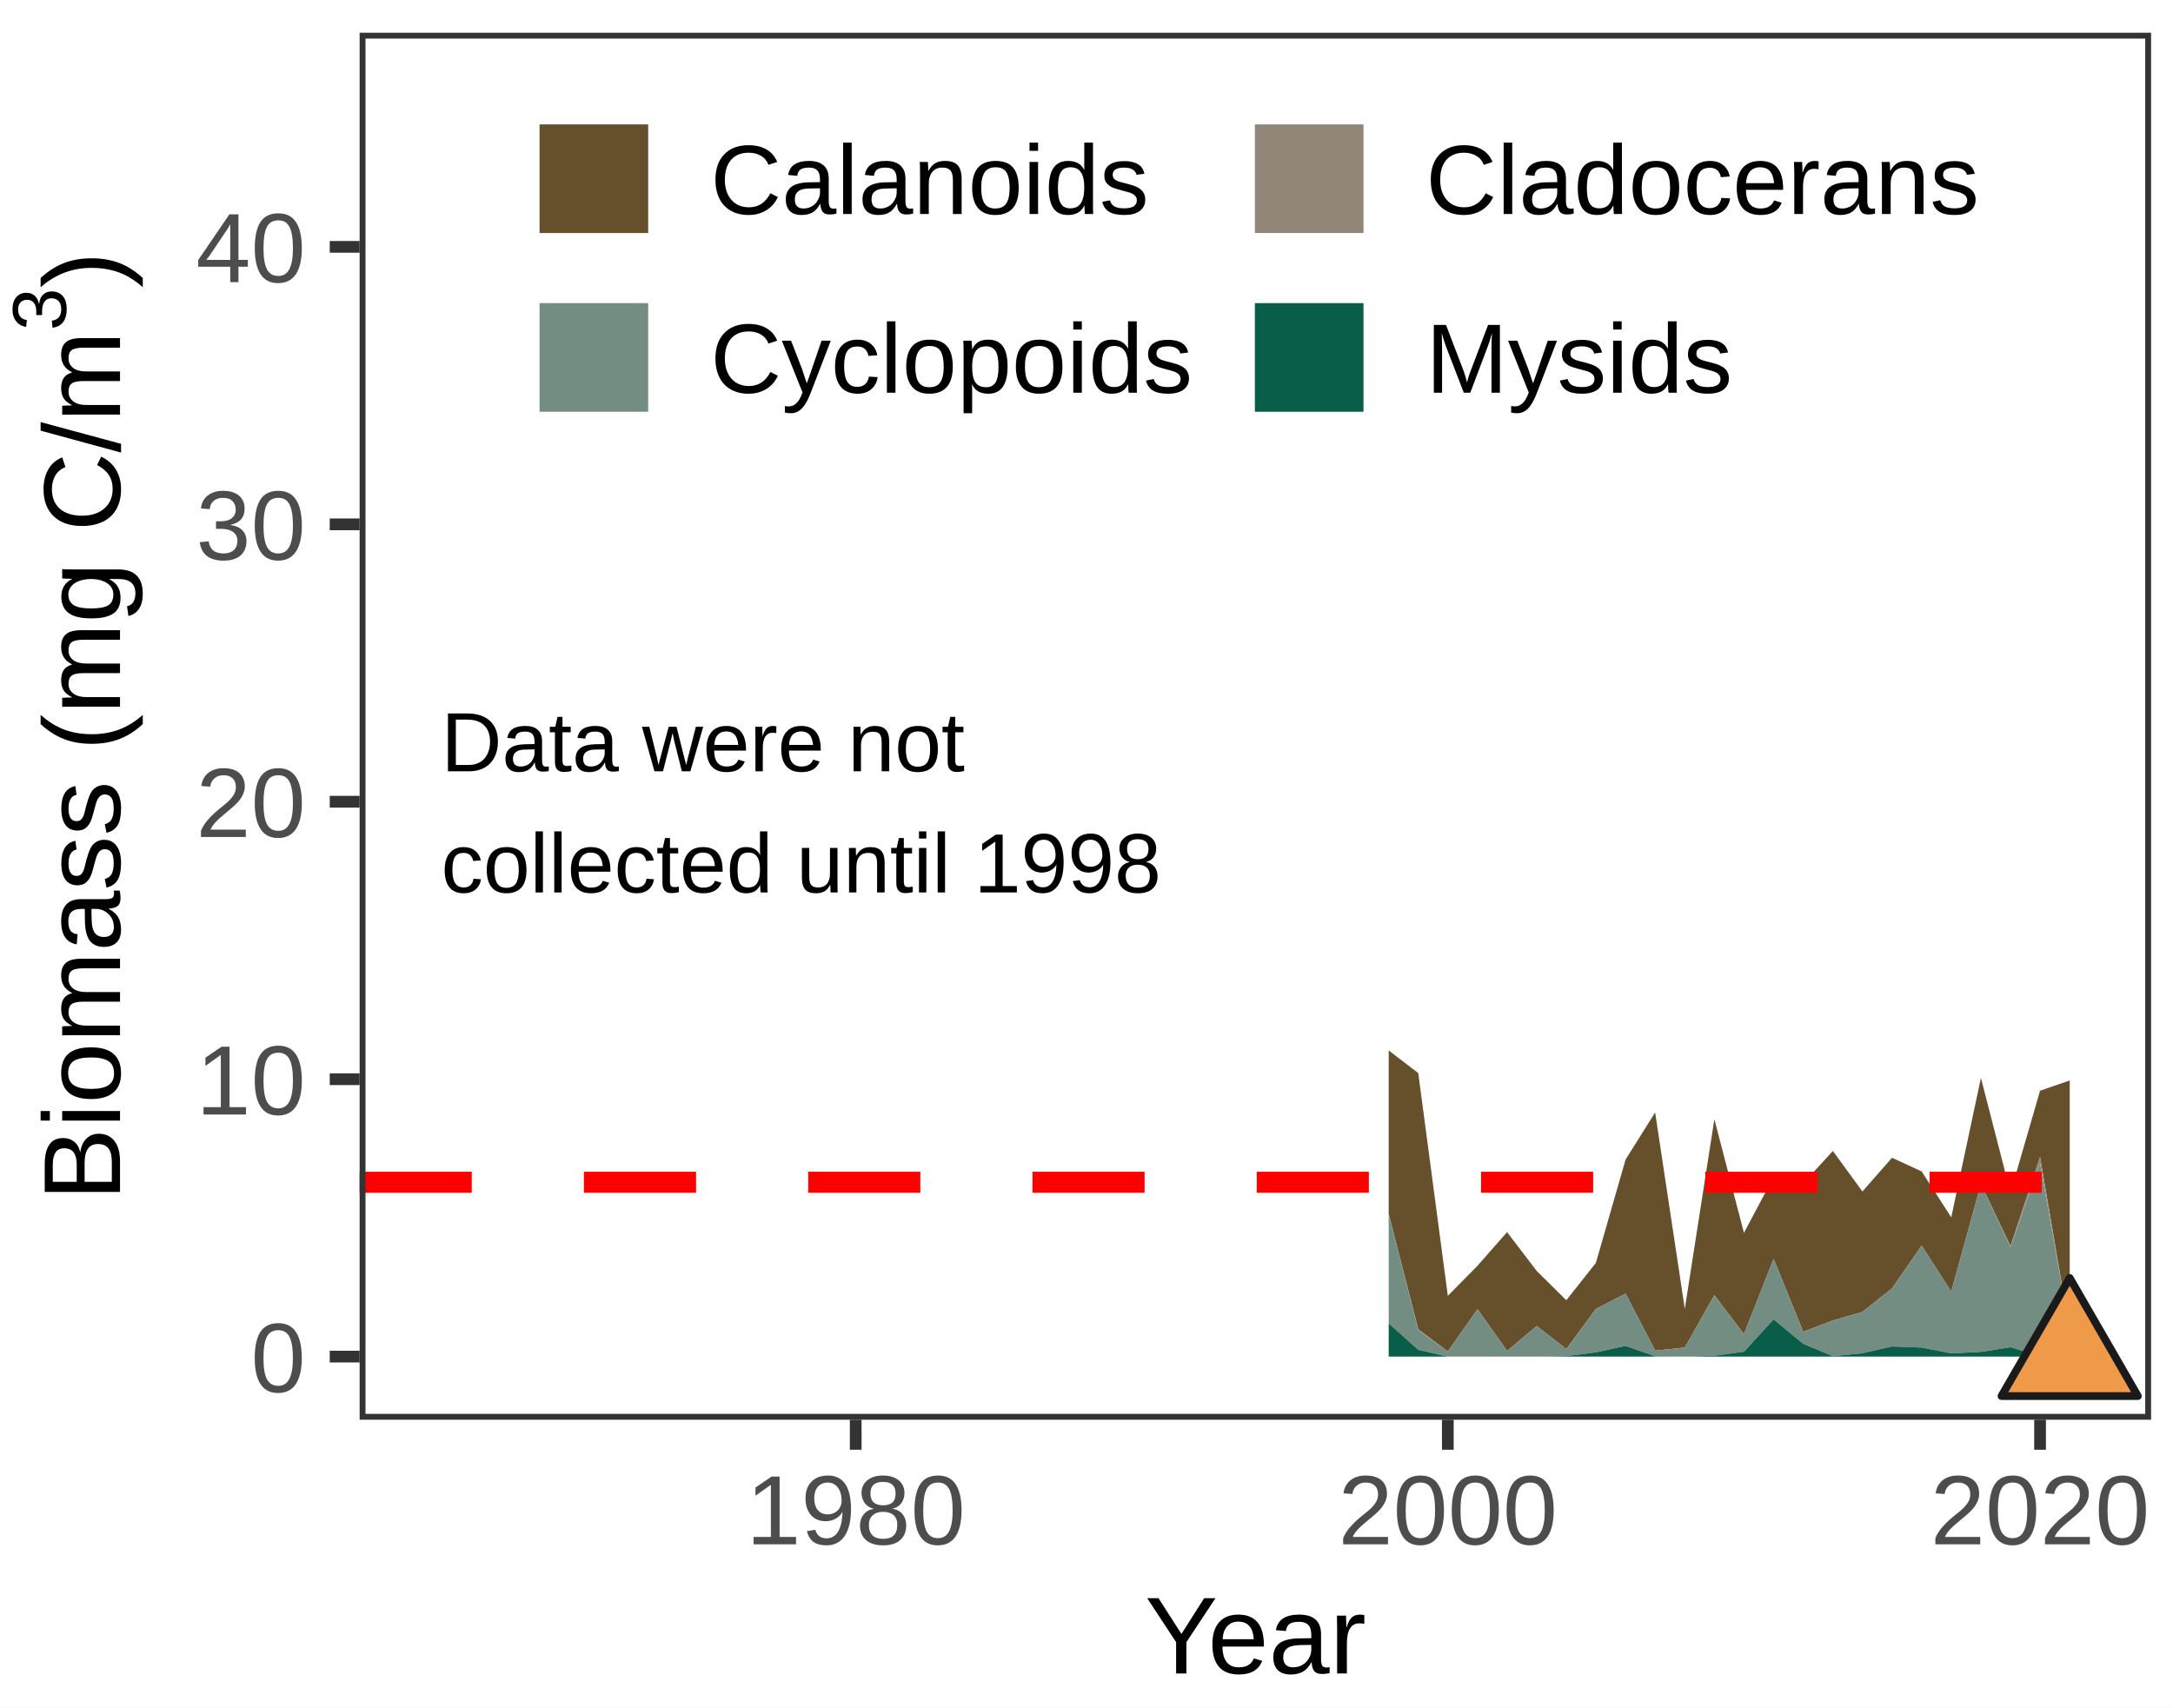
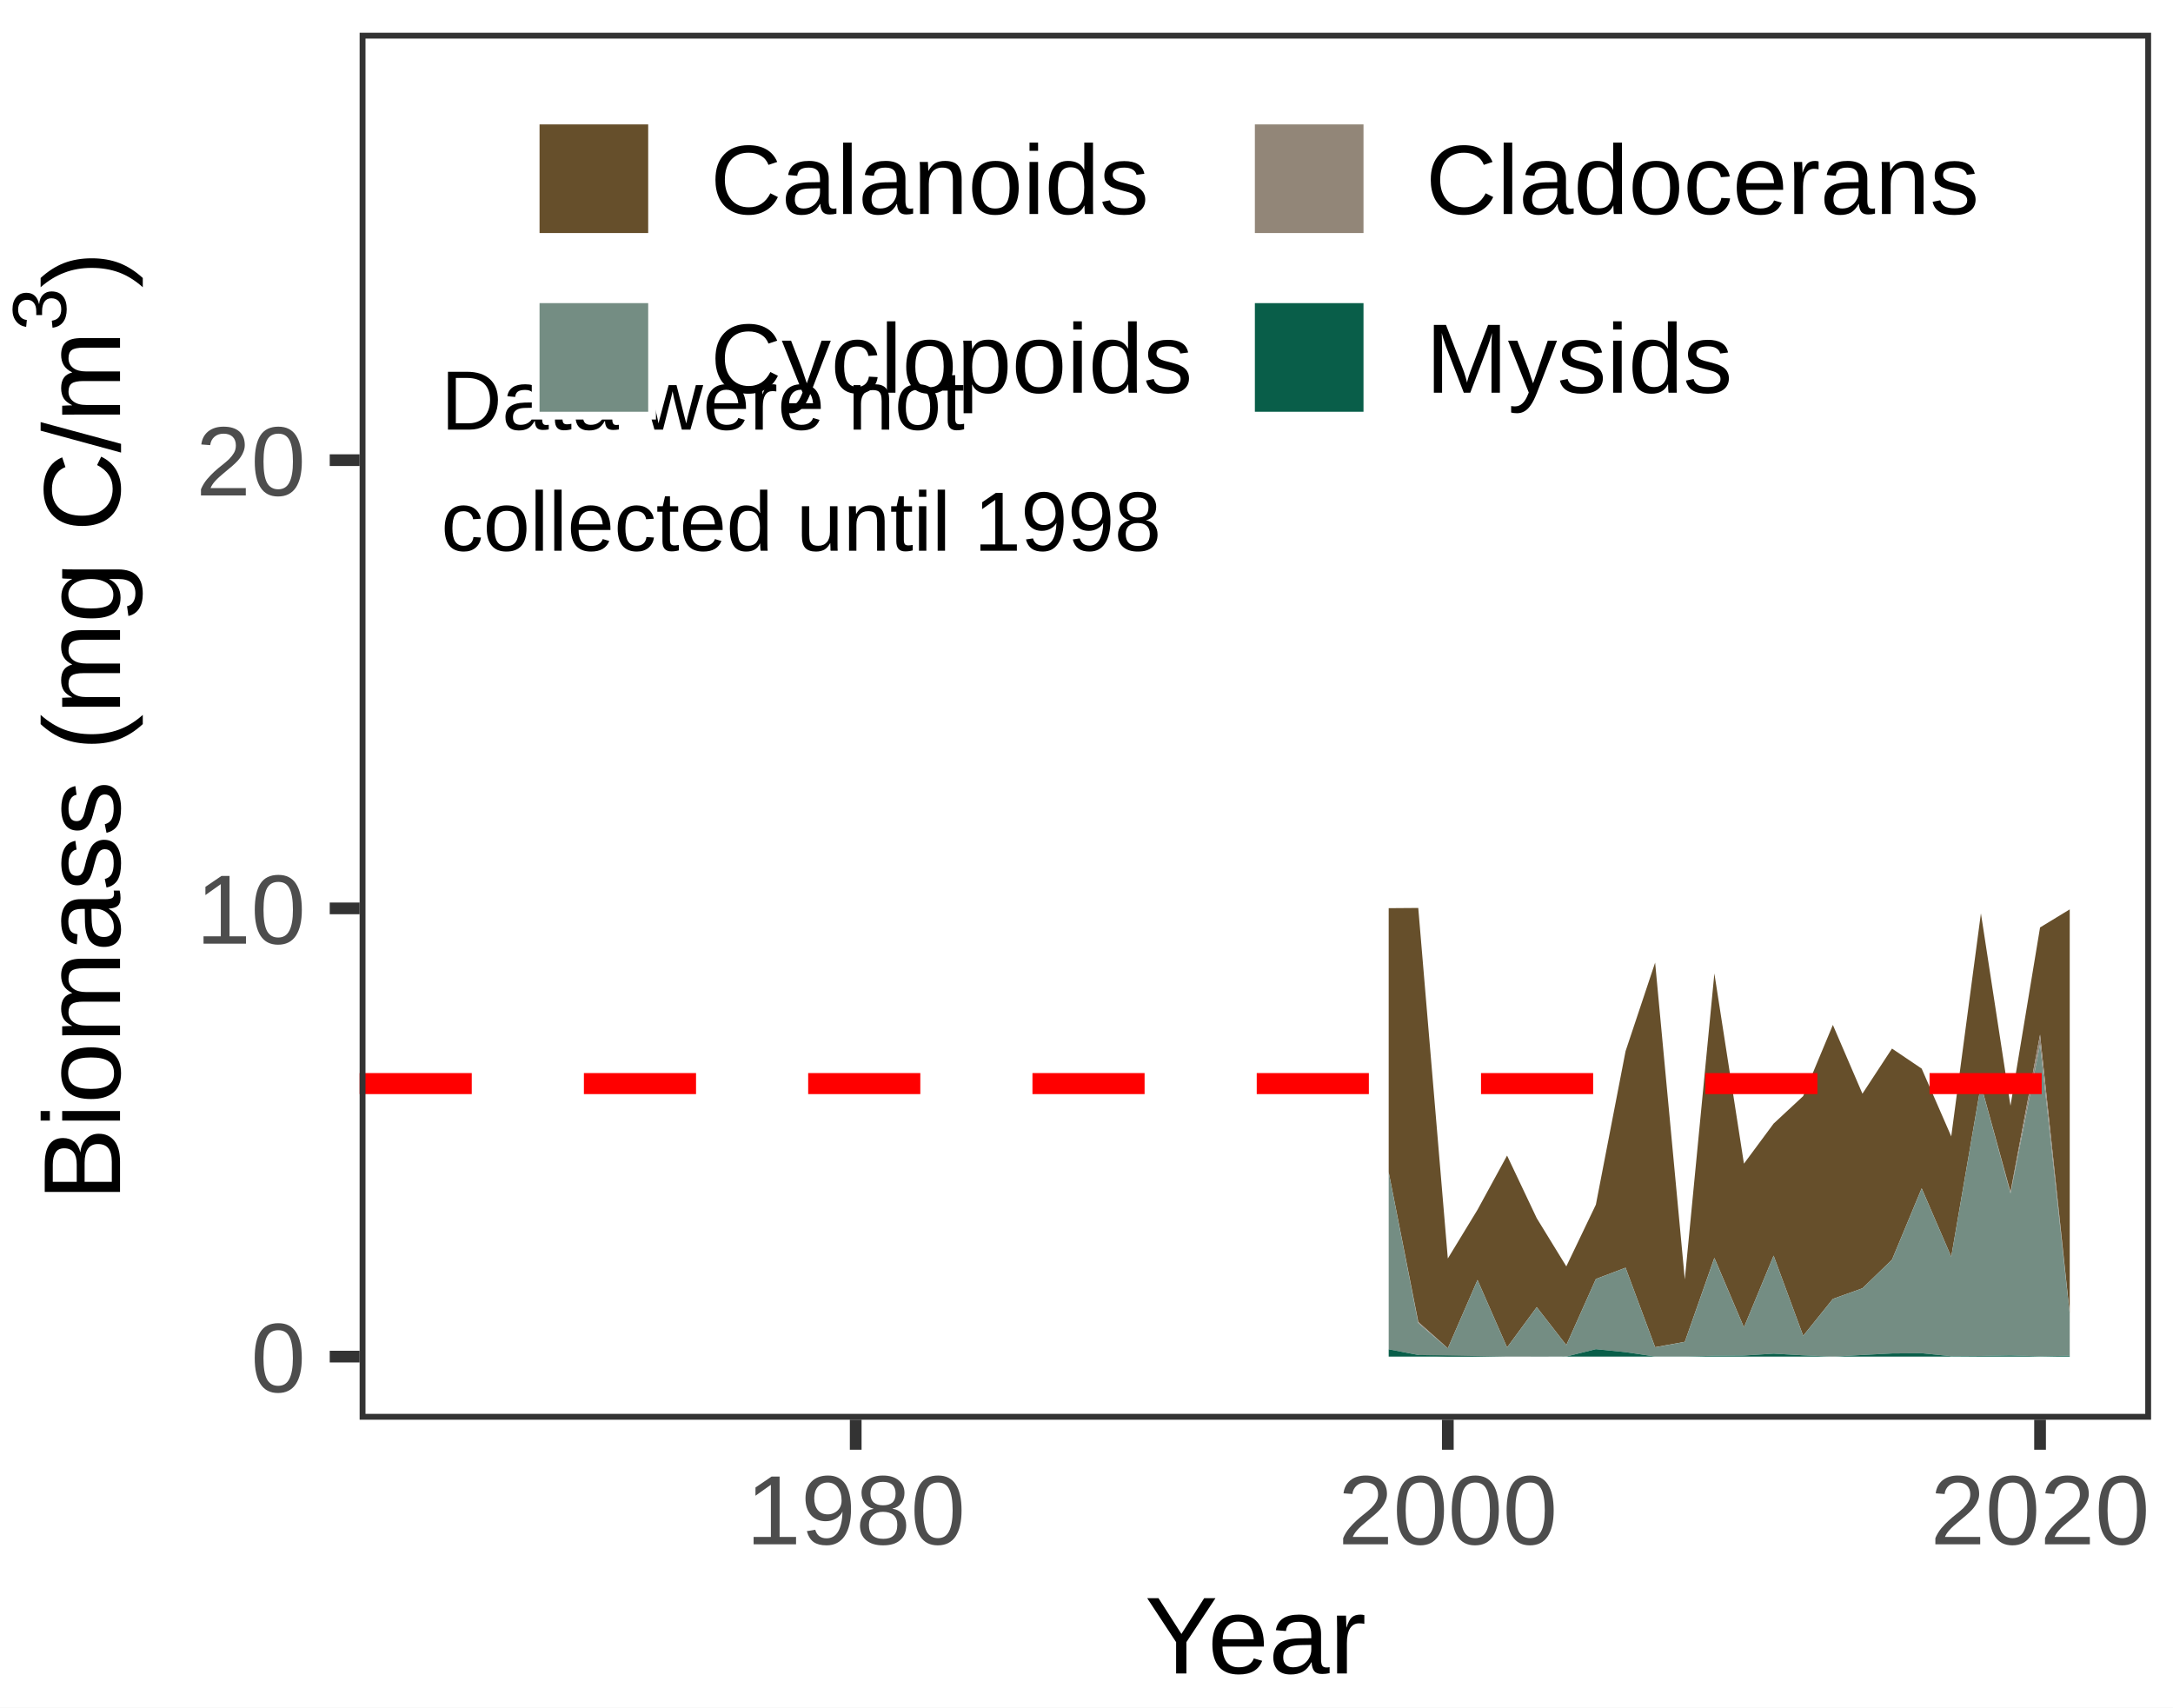
<svg xmlns="http://www.w3.org/2000/svg" class="svglite" width="198.43pt" height="155.91pt" viewBox="0 0 198.43 155.91">
  <defs>
    <style type="text/css">
    .svglite line, .svglite polyline, .svglite polygon, .svglite path, .svglite rect, .svglite circle {
      fill: none;
      stroke: #000000;
      stroke-linecap: round;
      stroke-linejoin: round;
      stroke-miterlimit: 10.00;
    }
    .svglite text {
      white-space: pre;
    }
  </style>
  </defs>
  <rect width="100%" height="100%" style="stroke: none; fill: #FFFFFF;" />
  <defs>
    <clipPath id="cpMC4wMHwxOTguNDN8MC4wMHwxNTUuOTE=">
      <rect x="0.00" y="0.00" width="198.43" height="155.91" />
    </clipPath>
  </defs>
  <g clip-path="url(#cpMC4wMHwxOTguNDN8MC4wMHwxNTUuOTE=)">
    <rect x="0.00" y="0.00" width="198.43" height="155.91" style="stroke-width: 1.07; stroke: #FFFFFF; fill: #FFFFFF;" />
  </g>
  <defs>
    <clipPath id="cpMzIuODR8MTk2LjQzfDIuOTl8MTI5LjY0">
      <rect x="32.84" y="2.99" width="163.59" height="126.65" />
    </clipPath>
  </defs>
  <g clip-path="url(#cpMzIuODR8MTk2LjQzfDIuOTl8MTI5LjY0)">
    <rect x="32.84" y="2.99" width="163.59" height="126.65" style="stroke-width: 1.07; stroke: none; fill: #FFFFFF;" />
-     <polygon points="126.81,95.92 129.51,97.99 132.21,118.33 134.92,115.58 137.62,112.51 140.33,116.06 143.03,118.73 145.73,115.32 148.44,105.89 151.14,101.58 153.85,119.52 156.55,102.20 159.25,112.58 161.96,107.48 164.66,108.06 167.37,105.10 170.07,108.80 172.77,105.72 175.48,106.97 178.18,111.16 180.89,98.43 183.59,108.91 186.29,99.60 189.00,98.66 189.00,121.51 186.29,105.65 183.59,113.79 180.89,108.12 178.18,117.96 175.48,113.74 172.77,117.65 170.07,119.80 167.37,120.58 164.66,121.61 161.96,114.95 159.25,121.84 156.55,118.27 153.85,123.05 151.14,123.33 148.44,118.13 145.73,119.52 143.03,123.19 140.33,121.08 137.62,123.36 134.92,119.55 132.21,123.41 129.51,121.39 126.81,110.84 " style="stroke-width: 0.00; stroke: none; fill: #664F2B;" />
-     <polyline points="126.81,95.92 129.51,97.99 132.21,118.33 134.92,115.58 137.62,112.51 140.33,116.06 143.03,118.73 145.73,115.32 148.44,105.89 151.14,101.58 153.85,119.52 156.55,102.20 159.25,112.58 161.96,107.48 164.66,108.06 167.37,105.10 170.07,108.80 172.77,105.72 175.48,106.97 178.18,111.16 180.89,98.43 183.59,108.91 186.29,99.60 189.00,98.66 " style="stroke-width: 1.07; stroke: none;" />
-     <polygon points="126.81,110.84 129.51,121.39 132.21,123.41 134.92,119.55 137.62,123.36 140.33,121.08 143.03,123.19 145.73,119.52 148.44,118.13 151.14,123.33 153.85,123.05 156.55,118.27 159.25,121.84 161.96,114.95 164.66,121.61 167.37,120.58 170.07,119.80 172.77,117.65 175.48,113.74 178.18,117.96 180.89,108.12 183.59,113.79 186.29,105.65 189.00,121.51 189.00,121.51 186.29,106.21 183.59,113.86 180.89,108.13 178.18,117.96 175.48,113.74 172.77,117.65 170.07,119.80 167.37,120.58 164.66,121.61 161.96,114.95 159.25,121.84 156.55,118.28 153.85,123.05 151.14,123.33 148.44,118.13 145.73,119.52 143.03,123.19 140.33,121.08 137.62,123.36 134.92,119.55 132.21,123.41 129.51,121.46 126.81,110.84 " style="stroke-width: 0.00; stroke: none; fill: #928678;" />
-     <polyline points="126.81,110.84 129.51,121.39 132.21,123.41 134.92,119.55 137.62,123.36 140.33,121.08 143.03,123.19 145.73,119.52 148.44,118.13 151.14,123.33 153.85,123.05 156.55,118.27 159.25,121.84 161.96,114.95 164.66,121.61 167.37,120.58 170.07,119.80 172.77,117.65 175.48,113.74 178.18,117.96 180.89,108.12 183.59,113.79 186.29,105.65 189.00,121.51 " style="stroke-width: 1.07; stroke: none;" />
-     <polygon points="126.81,110.84 129.51,121.46 132.21,123.41 134.92,119.55 137.62,123.36 140.33,121.08 143.03,123.19 145.73,119.52 148.44,118.13 151.14,123.33 153.85,123.05 156.55,118.28 159.25,121.84 161.96,114.95 164.66,121.61 167.37,120.58 170.07,119.80 172.77,117.65 175.48,113.74 178.18,117.96 180.89,108.13 183.59,113.86 186.29,106.21 189.00,121.51 189.00,123.88 186.29,123.83 183.59,123.02 180.89,123.45 178.18,123.58 175.48,123.05 172.77,122.95 170.07,123.57 167.37,123.84 164.66,122.71 161.96,120.48 159.25,123.43 156.55,123.80 153.85,123.88 151.14,123.85 148.44,122.90 145.73,123.49 143.03,123.83 140.33,123.88 137.62,123.88 134.92,123.88 132.21,123.88 129.51,123.26 126.81,120.85 " style="stroke-width: 0.00; stroke: none; fill: #748D83;" />
-     <polyline points="126.81,110.84 129.51,121.46 132.21,123.41 134.92,119.55 137.62,123.36 140.33,121.08 143.03,123.19 145.73,119.52 148.44,118.13 151.14,123.33 153.85,123.05 156.55,118.28 159.25,121.84 161.96,114.95 164.66,121.61 167.37,120.58 170.07,119.80 172.77,117.65 175.48,113.74 178.18,117.96 180.89,108.13 183.59,113.86 186.29,106.21 189.00,121.51 " style="stroke-width: 1.07; stroke: none;" />
-     <polygon points="126.81,120.85 129.51,123.26 132.21,123.88 134.92,123.88 137.62,123.88 140.33,123.88 143.03,123.83 145.73,123.49 148.44,122.90 151.14,123.85 153.85,123.88 156.55,123.80 159.25,123.43 161.96,120.48 164.66,122.71 167.37,123.84 170.07,123.57 172.77,122.95 175.48,123.05 178.18,123.58 180.89,123.45 183.59,123.02 186.29,123.83 186.29,123.88 183.59,123.88 180.89,123.88 178.18,123.88 175.48,123.88 172.77,123.88 170.07,123.88 167.37,123.88 164.66,123.88 161.96,123.88 159.25,123.88 156.55,123.88 153.85,123.88 151.14,123.88 148.44,123.88 145.73,123.88 143.03,123.88 140.33,123.88 137.62,123.88 134.92,123.88 132.21,123.88 129.51,123.88 126.81,123.88 " style="stroke-width: 0.00; stroke: none; fill: #095E49;" />
-     <polyline points="126.81,120.85 129.51,123.26 132.21,123.88 134.92,123.88 137.62,123.88 140.33,123.88 143.03,123.83 145.73,123.49 148.44,122.90 151.14,123.85 153.85,123.88 156.55,123.80 159.25,123.43 161.96,120.48 164.66,122.71 167.37,123.84 170.07,123.57 172.77,122.95 175.48,123.05 178.18,123.58 180.89,123.45 183.59,123.02 186.29,123.83 " style="stroke-width: 1.07; stroke: none;" />
-     <polygon points="189.00,116.70 195.22,127.48 182.77,127.48 " style="stroke-width: 0.71; stroke: #1A1A1A; fill: #EE9A49;" />
-     <line x1="32.84" y1="107.96" x2="196.43" y2="107.96" style="stroke-width: 1.92; stroke: #FF0000; stroke-dasharray: 10.24,10.24; stroke-linecap: butt;" />
-     <text x="40.28" y="70.43" style="font-size: 7.68px; font-family: &quot;Arial&quot;;" textLength="49.92px" lengthAdjust="spacingAndGlyphs">Data were not </text>
-     <text x="40.28" y="81.49" style="font-size: 7.68px; font-family: &quot;Arial&quot;;" textLength="67.85px" lengthAdjust="spacingAndGlyphs"> collected until 1998</text>
+     <polygon points="126.81,82.93 129.51,82.91 132.21,114.92 134.92,110.47 137.62,105.52 140.33,111.24 143.03,115.64 145.73,110.00 148.44,95.99 151.14,87.90 153.85,116.83 156.55,88.89 159.25,106.26 161.96,102.60 164.66,100.09 167.37,93.59 170.07,99.87 172.77,95.75 175.48,97.58 178.18,103.77 180.89,83.40 183.59,100.97 186.29,84.69 189.00,83.04 189.00,119.96 186.29,94.48 183.59,108.86 180.89,99.05 178.18,114.76 175.48,108.51 172.77,115.03 170.07,117.64 167.37,118.61 164.66,121.98 161.96,114.66 159.25,121.21 156.55,114.86 153.85,122.53 151.14,123.02 148.44,115.76 145.73,116.79 143.03,122.83 140.33,119.36 137.62,123.04 134.92,116.88 132.21,123.12 129.51,120.71 126.81,107.04 " style="stroke-width: 0.00; stroke: none; fill: #664F2B;" />
+     <polyline points="126.81,82.93 129.51,82.91 132.21,114.92 134.92,110.47 137.62,105.52 140.33,111.24 143.03,115.64 145.73,110.00 148.44,95.99 151.14,87.90 153.85,116.83 156.55,88.89 159.25,106.26 161.96,102.60 164.66,100.09 167.37,93.59 170.07,99.87 172.77,95.75 175.48,97.58 178.18,103.77 180.89,83.40 183.59,100.97 186.29,84.69 189.00,83.04 " style="stroke-width: 1.07; stroke: none;" />
+     <polygon points="126.81,107.04 129.51,120.71 132.21,123.12 134.92,116.88 137.62,123.04 140.33,119.36 143.03,122.83 145.73,116.79 148.44,115.76 151.14,123.02 153.85,122.53 156.55,114.86 159.25,121.21 161.96,114.66 164.66,121.98 167.37,118.61 170.07,117.64 172.77,115.03 175.48,108.51 178.18,114.76 180.89,99.05 183.59,108.86 186.29,94.48 189.00,119.96 189.00,119.96 186.29,95.38 183.59,108.97 180.89,99.06 178.18,114.76 175.48,108.52 172.77,115.03 170.07,117.64 167.37,118.61 164.66,121.98 161.96,114.66 159.25,121.21 156.55,114.88 153.85,122.53 151.14,123.03 148.44,115.76 145.73,116.79 143.03,122.83 140.33,119.36 137.62,123.04 134.92,116.88 132.21,123.12 129.51,120.82 126.81,107.04 " style="stroke-width: 0.00; stroke: none; fill: #928678;" />
+     <polyline points="126.81,107.04 129.51,120.71 132.21,123.12 134.92,116.88 137.62,123.04 140.33,119.36 143.03,122.83 145.73,116.79 148.44,115.76 151.14,123.02 153.85,122.53 156.55,114.86 159.25,121.21 161.96,114.66 164.66,121.98 167.37,118.61 170.07,117.64 172.77,115.03 175.48,108.51 178.18,114.76 180.89,99.05 183.59,108.86 186.29,94.48 189.00,119.96 " style="stroke-width: 1.07; stroke: none;" />
+     <polygon points="126.81,107.04 129.51,120.82 132.21,123.12 134.92,116.88 137.62,123.04 140.33,119.36 143.03,122.83 145.73,116.79 148.44,115.76 151.14,123.03 153.85,122.53 156.55,114.88 159.25,121.21 161.96,114.66 164.66,121.98 167.37,118.61 170.07,117.64 172.77,115.03 175.48,108.52 178.18,114.76 180.89,99.06 183.59,108.97 186.29,95.38 189.00,119.96 189.00,123.80 186.29,123.85 183.59,123.77 180.89,123.82 178.18,123.84 175.48,123.57 172.77,123.59 170.07,123.73 167.37,123.88 164.66,123.76 161.96,123.61 159.25,123.78 156.55,123.80 153.85,123.87 151.14,123.87 148.44,123.47 145.73,123.20 143.03,123.87 140.33,123.88 137.62,123.88 134.92,123.88 132.21,123.88 129.51,123.73 126.81,123.21 " style="stroke-width: 0.00; stroke: none; fill: #748D83;" />
+     <polyline points="126.81,107.04 129.51,120.82 132.21,123.12 134.92,116.88 137.62,123.04 140.33,119.36 143.03,122.83 145.73,116.79 148.44,115.76 151.14,123.03 153.85,122.53 156.55,114.88 159.25,121.21 161.96,114.66 164.66,121.98 167.37,118.61 170.07,117.64 172.77,115.03 175.48,108.52 178.18,114.76 180.89,99.06 183.59,108.97 186.29,95.38 189.00,119.96 " style="stroke-width: 1.07; stroke: none;" />
+     <polygon points="126.81,123.21 129.51,123.73 137.62,123.88 143.03,123.87 145.73,123.20 148.44,123.47 151.14,123.87 153.85,123.87 156.55,123.80 159.25,123.78 161.96,123.61 164.66,123.76 167.37,123.88 170.07,123.73 172.77,123.59 175.48,123.57 178.18,123.84 180.89,123.82 183.59,123.77 186.29,123.85 189.00,123.80 189.00,123.88 186.29,123.88 183.59,123.88 180.89,123.88 178.18,123.88 175.48,123.88 172.77,123.88 170.07,123.88 167.37,123.88 164.66,123.88 161.96,123.88 159.25,123.88 156.55,123.88 153.85,123.88 151.14,123.88 148.44,123.88 145.73,123.88 143.03,123.88 137.62,123.88 129.51,123.88 126.81,123.88 " style="stroke-width: 0.00; stroke: none; fill: #095E49;" />
+     <polyline points="126.81,123.21 129.51,123.73 137.62,123.88 143.03,123.87 145.73,123.20 148.44,123.47 151.14,123.87 153.85,123.87 156.55,123.80 159.25,123.78 161.96,123.61 164.66,123.76 167.37,123.88 170.07,123.73 172.77,123.59 175.48,123.57 178.18,123.84 180.89,123.82 183.59,123.77 186.29,123.85 189.00,123.80 " style="stroke-width: 1.07; stroke: none;" />
+     <line x1="32.84" y1="98.95" x2="196.43" y2="98.95" style="stroke-width: 1.92; stroke: #FF0000; stroke-dasharray: 10.24,10.24; stroke-linecap: butt;" />
+     <text x="40.28" y="39.23" style="font-size: 7.68px; font-family: &quot;Arial&quot;;" textLength="49.92px" lengthAdjust="spacingAndGlyphs">Data were not </text>
+     <text x="40.28" y="50.29" style="font-size: 7.68px; font-family: &quot;Arial&quot;;" textLength="67.85px" lengthAdjust="spacingAndGlyphs"> collected until 1998</text>
    <rect x="32.84" y="2.99" width="163.59" height="126.65" style="stroke-width: 1.07; stroke: #333333;" />
  </g>
  <g clip-path="url(#cpMC4wMHwxOTguNDN8MC4wMHwxNTUuOTE=)">
    <text x="27.91" y="127.11" text-anchor="end" style="font-size: 9.00px;fill: #4D4D4D; font-family: &quot;Arial&quot;;" textLength="5.00px" lengthAdjust="spacingAndGlyphs">0</text>
-     <text x="27.91" y="101.77" text-anchor="end" style="font-size: 9.00px;fill: #4D4D4D; font-family: &quot;Arial&quot;;" textLength="10.01px" lengthAdjust="spacingAndGlyphs">10</text>
-     <text x="27.91" y="76.43" text-anchor="end" style="font-size: 9.00px;fill: #4D4D4D; font-family: &quot;Arial&quot;;" textLength="10.01px" lengthAdjust="spacingAndGlyphs">20</text>
-     <text x="27.91" y="51.10" text-anchor="end" style="font-size: 9.00px;fill: #4D4D4D; font-family: &quot;Arial&quot;;" textLength="10.01px" lengthAdjust="spacingAndGlyphs">30</text>
-     <text x="27.91" y="25.76" text-anchor="end" style="font-size: 9.00px;fill: #4D4D4D; font-family: &quot;Arial&quot;;" textLength="10.01px" lengthAdjust="spacingAndGlyphs">40</text>
+     <text x="27.91" y="86.17" text-anchor="end" style="font-size: 9.00px;fill: #4D4D4D; font-family: &quot;Arial&quot;;" textLength="10.01px" lengthAdjust="spacingAndGlyphs">10</text>
+     <text x="27.91" y="45.24" text-anchor="end" style="font-size: 9.00px;fill: #4D4D4D; font-family: &quot;Arial&quot;;" textLength="10.01px" lengthAdjust="spacingAndGlyphs">20</text>
    <polyline points="30.11,123.88 32.84,123.88 " style="stroke-width: 1.07; stroke: #333333; stroke-linecap: butt;" />
-     <polyline points="30.11,98.55 32.84,98.55 " style="stroke-width: 1.07; stroke: #333333; stroke-linecap: butt;" />
-     <polyline points="30.11,73.21 32.84,73.21 " style="stroke-width: 1.07; stroke: #333333; stroke-linecap: butt;" />
-     <polyline points="30.11,47.88 32.84,47.88 " style="stroke-width: 1.07; stroke: #333333; stroke-linecap: butt;" />
-     <polyline points="30.11,22.54 32.84,22.54 " style="stroke-width: 1.07; stroke: #333333; stroke-linecap: butt;" />
+     <polyline points="30.11,82.95 32.84,82.95 " style="stroke-width: 1.07; stroke: #333333; stroke-linecap: butt;" />
+     <polyline points="30.11,42.02 32.84,42.02 " style="stroke-width: 1.07; stroke: #333333; stroke-linecap: butt;" />
    <polyline points="78.14,132.38 78.14,129.64 " style="stroke-width: 1.07; stroke: #333333; stroke-linecap: butt;" />
    <polyline points="132.21,132.38 132.21,129.64 " style="stroke-width: 1.07; stroke: #333333; stroke-linecap: butt;" />
    <polyline points="186.29,132.38 186.29,129.64 " style="stroke-width: 1.07; stroke: #333333; stroke-linecap: butt;" />
    <text x="78.14" y="141.02" text-anchor="middle" style="font-size: 9.00px;fill: #4D4D4D; font-family: &quot;Arial&quot;;" textLength="20.02px" lengthAdjust="spacingAndGlyphs">1980</text>
    <text x="132.21" y="141.02" text-anchor="middle" style="font-size: 9.00px;fill: #4D4D4D; font-family: &quot;Arial&quot;;" textLength="20.02px" lengthAdjust="spacingAndGlyphs">2000</text>
    <text x="186.29" y="141.02" text-anchor="middle" style="font-size: 9.00px;fill: #4D4D4D; font-family: &quot;Arial&quot;;" textLength="20.02px" lengthAdjust="spacingAndGlyphs">2020</text>
    <text x="114.64" y="152.81" text-anchor="middle" style="font-size: 10.00px; font-family: &quot;Arial&quot;;" textLength="20.22px" lengthAdjust="spacingAndGlyphs">Year</text>
    <text transform="translate(10.96,109.67) rotate(-90)" style="font-size: 10.00px; font-family: &quot;Arial&quot;;" textLength="79.48px" lengthAdjust="spacingAndGlyphs">Biomass (mg C/m</text>
    <text transform="translate(6.03,30.19) rotate(-90)" style="font-size: 7.00px; font-family: &quot;Arial&quot;;" textLength="3.90px" lengthAdjust="spacingAndGlyphs">3</text>
    <text transform="translate(10.96,26.29) rotate(-90)" style="font-size: 10.00px; font-family: &quot;Arial&quot;;" textLength="3.33px" lengthAdjust="spacingAndGlyphs">)</text>
    <rect x="48.56" y="10.65" width="11.34" height="11.34" style="stroke-width: 1.07; stroke: none; fill: #FFFFFF;" />
    <rect x="49.27" y="11.36" width="9.92" height="9.92" style="stroke-width: 1.07; stroke: none; stroke-linecap: square; stroke-linejoin: miter; fill: #664F2B;" />
    <rect x="113.88" y="10.65" width="11.34" height="11.34" style="stroke-width: 1.07; stroke: none; fill: #FFFFFF;" />
    <rect x="114.59" y="11.36" width="9.92" height="9.92" style="stroke-width: 1.07; stroke: none; stroke-linecap: square; stroke-linejoin: miter; fill: #928678;" />
    <rect x="48.56" y="26.97" width="11.34" height="11.34" style="stroke-width: 1.07; stroke: none; fill: #FFFFFF;" />
    <rect x="49.27" y="27.68" width="9.92" height="9.92" style="stroke-width: 1.07; stroke: none; stroke-linecap: square; stroke-linejoin: miter; fill: #748D83;" />
    <rect x="113.88" y="26.97" width="11.34" height="11.34" style="stroke-width: 1.07; stroke: none; fill: #FFFFFF;" />
    <rect x="114.59" y="27.68" width="9.92" height="9.92" style="stroke-width: 1.07; stroke: none; stroke-linecap: square; stroke-linejoin: miter; fill: #095E49;" />
    <text x="64.88" y="19.54" style="font-size: 9.00px; font-family: &quot;Arial&quot;;" textLength="40.02px" lengthAdjust="spacingAndGlyphs">Calanoids</text>
    <text x="130.20" y="19.54" style="font-size: 9.00px; font-family: &quot;Arial&quot;;" textLength="50.52px" lengthAdjust="spacingAndGlyphs">Cladocerans</text>
    <text x="64.88" y="35.86" style="font-size: 9.00px; font-family: &quot;Arial&quot;;" textLength="44.02px" lengthAdjust="spacingAndGlyphs">Cyclopoids</text>
    <text x="130.20" y="35.86" style="font-size: 9.00px; font-family: &quot;Arial&quot;;" textLength="28.00px" lengthAdjust="spacingAndGlyphs">Mysids</text>
  </g>
</svg>
